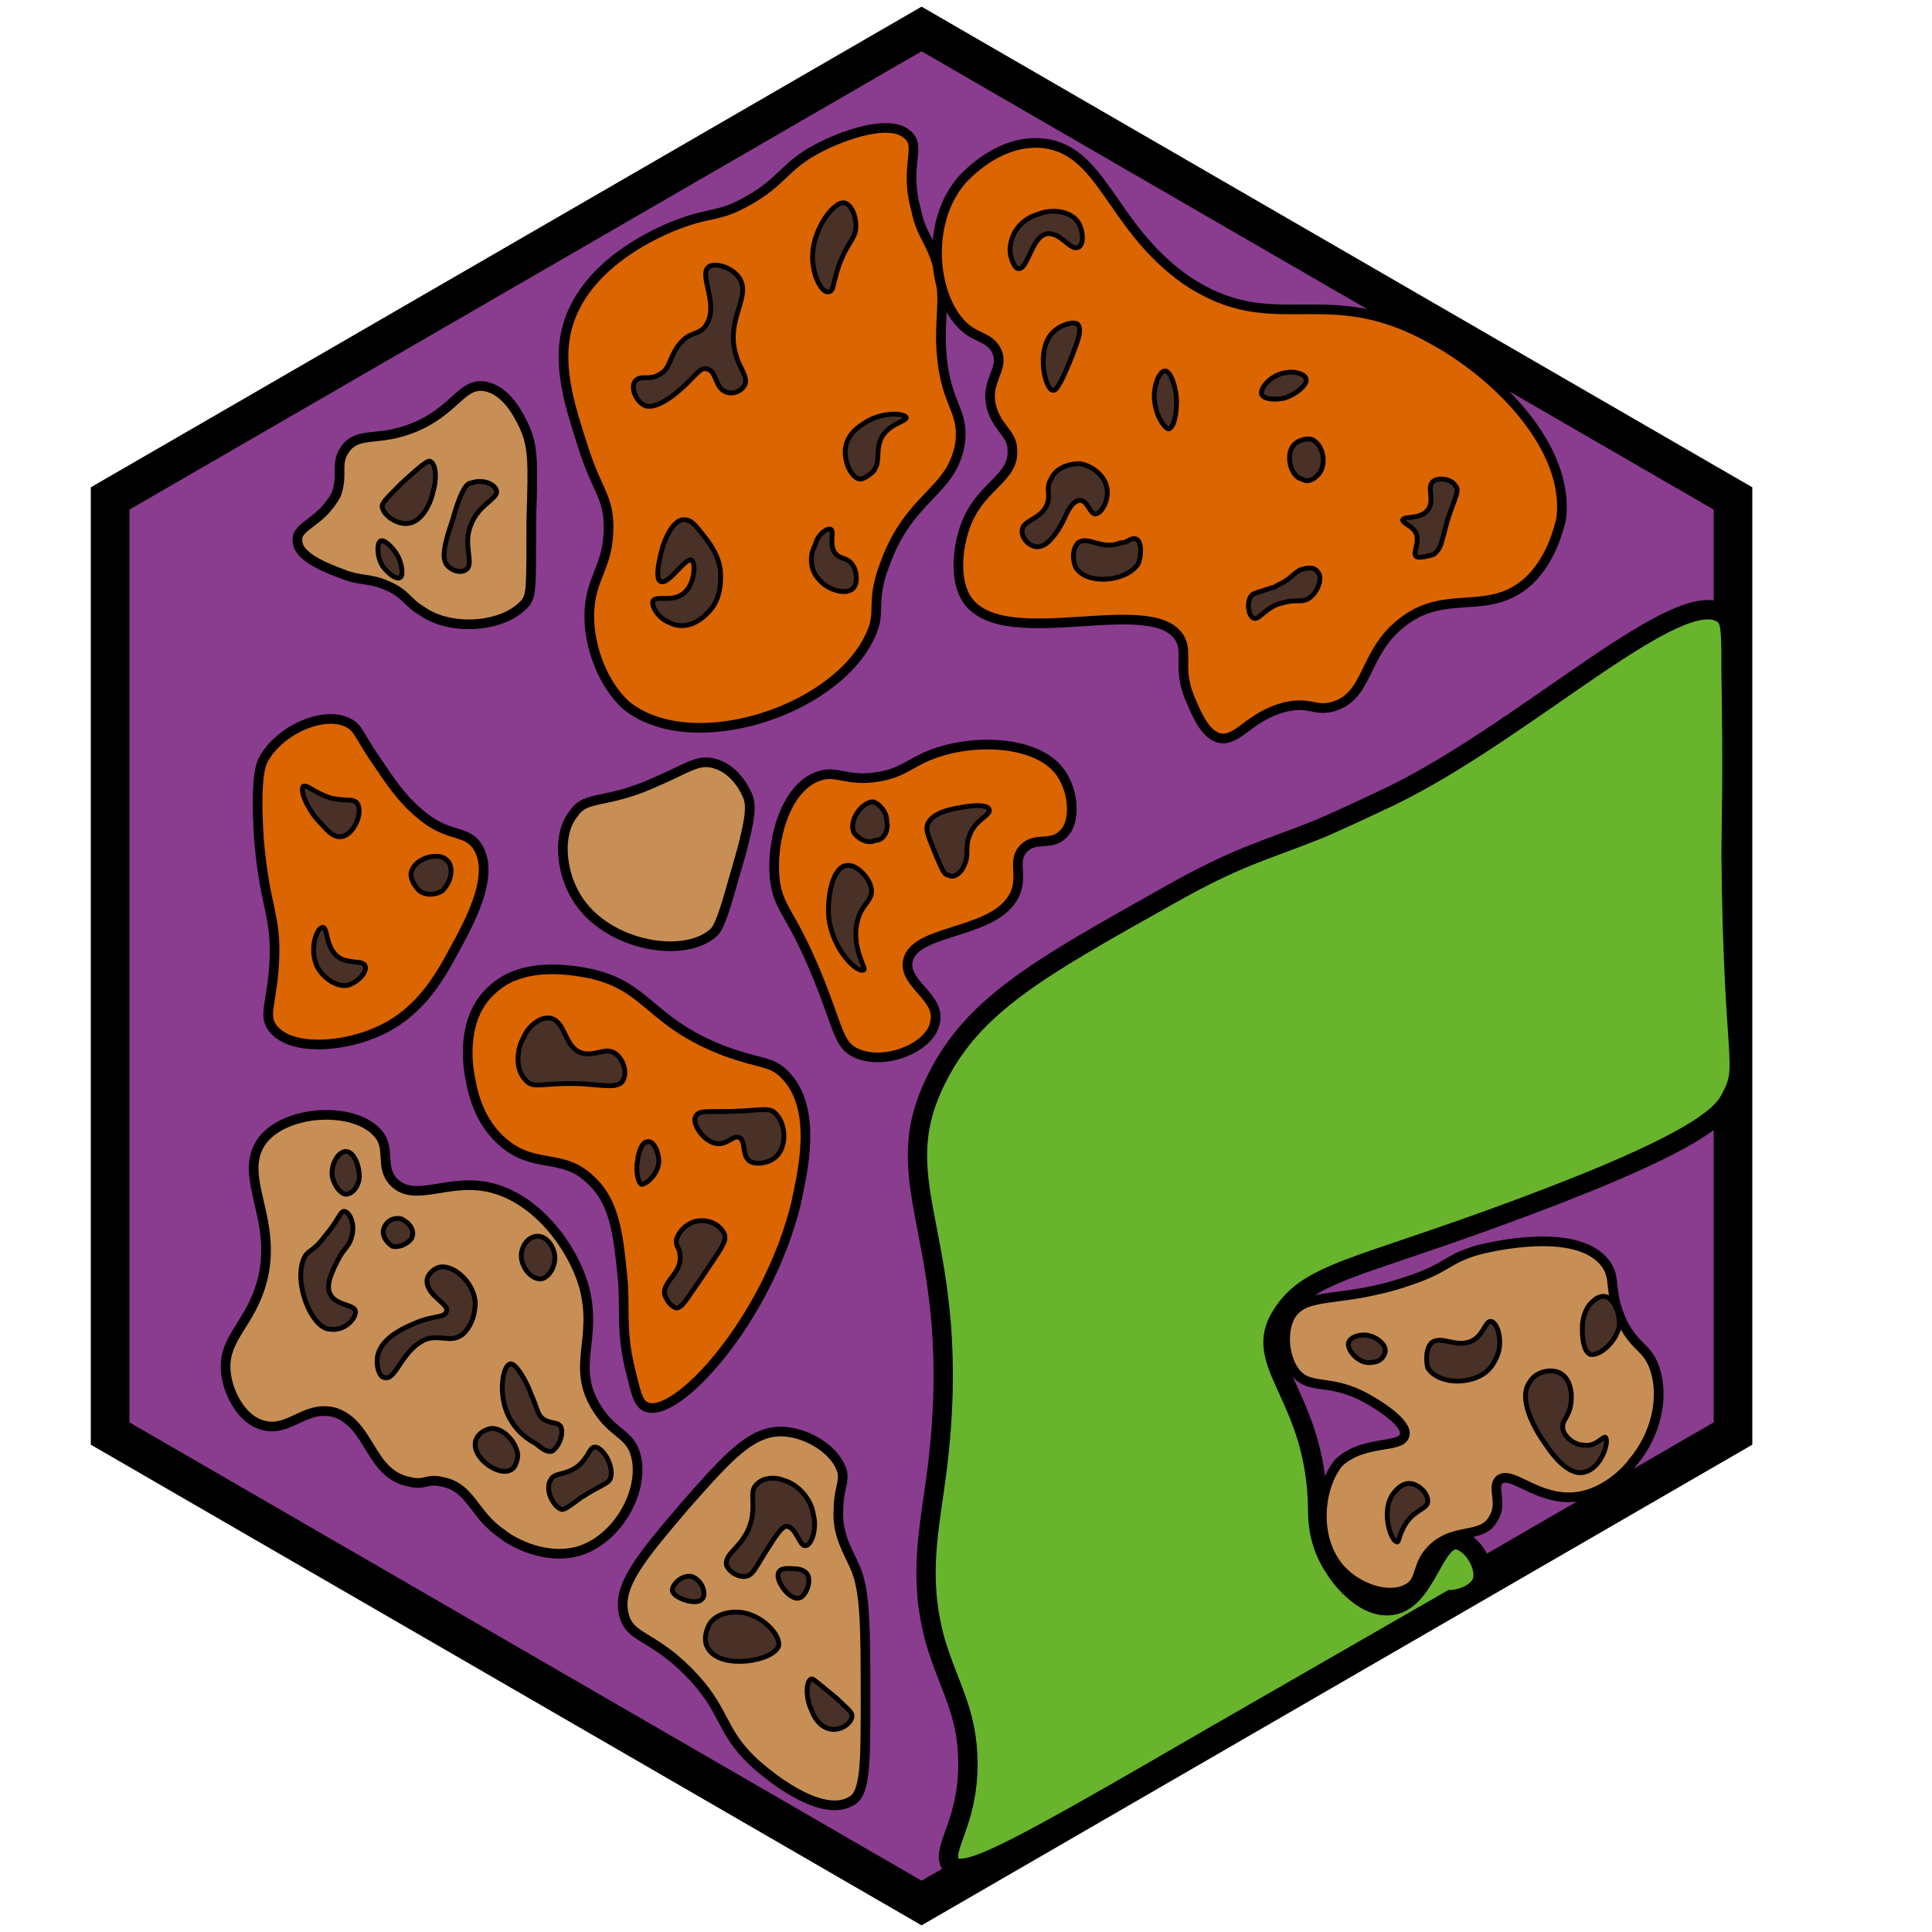
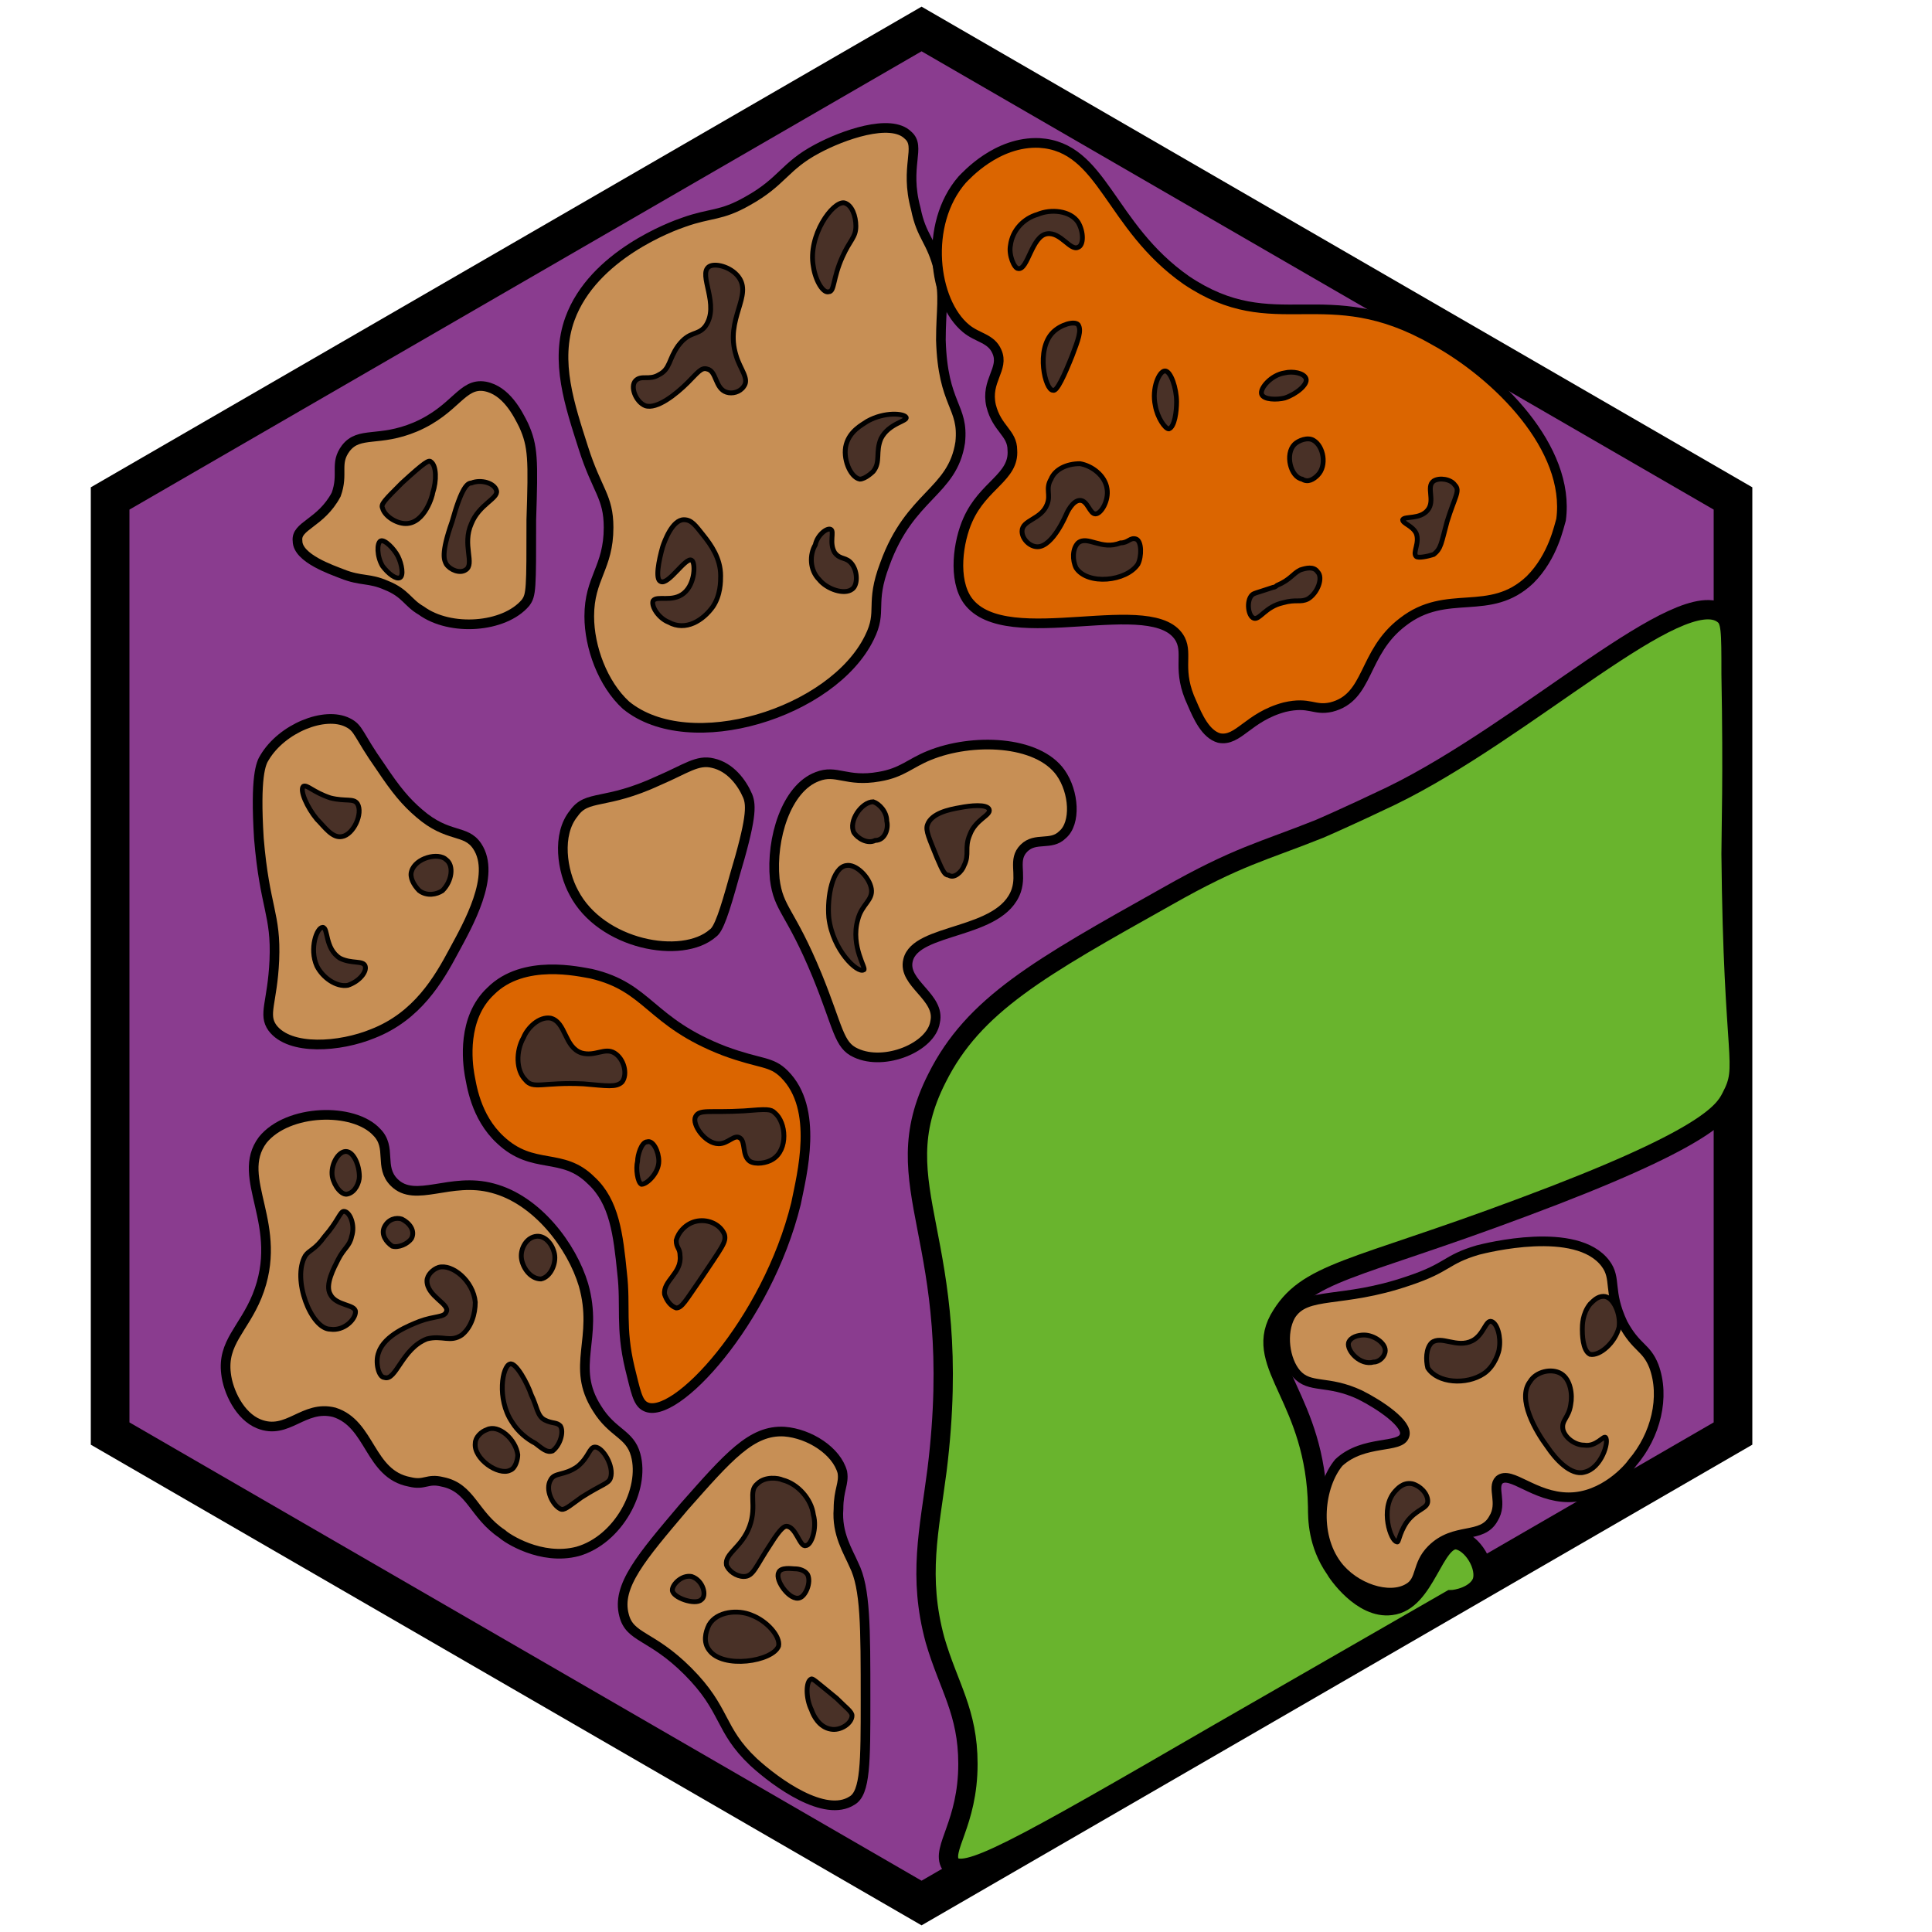
<svg xmlns="http://www.w3.org/2000/svg" version="1.1" id="Ebene_2_00000008854137008483476280000003303031621812150931_" x="0px" y="0px" viewBox="0 0 100 100" style="enable-background:new 0 0 100 100;" xml:space="preserve">
-   <style type="text/css">	.st0{fill:#8A3C8F;stroke:#000000;stroke-width:2;stroke-miterlimit:10;}	.st1{fill:#69B42D;stroke:#000000;stroke-miterlimit:10;}	.st2{fill:#C78F55;stroke:#000000;stroke-width:0.5;stroke-miterlimit:10;}	.st3{fill:#DB6500;stroke:#000000;stroke-width:0.5;stroke-miterlimit:10;}	.st4{fill:#DB6500;stroke:#000000;stroke-width:0.5;stroke-miterlimit:10;}	.st5{fill:#493127;stroke:#000000;stroke-width:0.25;stroke-miterlimit:10;}	.st6{fill:#493127;stroke:#000000;stroke-width:0.25;stroke-miterlimit:10;}	.st7{fill:#493127;stroke:#000000;stroke-width:0.25;stroke-miterlimit:10;}	.st8{fill:#493127;stroke:#000000;stroke-width:0.25;stroke-miterlimit:10;}	.st9{fill:#493127;stroke:#000000;stroke-width:0.25;stroke-miterlimit:10;}</style>
+   <style type="text/css">	.st0{fill:#8A3C8F;stroke:#000000;stroke-width:2;stroke-miterlimit:10;}	.st1{fill:#69B42D;stroke:#000000;stroke-miterlimit:10;}	.st2{fill:#C78F55;stroke:#000000;stroke-width:0.5;stroke-miterlimit:10;}	.st3{fill:#DB6500;stroke:#000000;stroke-width:0.5;stroke-miterlimit:10;}	.st4{fill:#C78F55;stroke:#000000;stroke-width:0.5;stroke-miterlimit:10;}	.st5{fill:#493127;stroke:#000000;stroke-width:0.25;stroke-miterlimit:10;}	.st6{fill:#493127;stroke:#000000;stroke-width:0.25;stroke-miterlimit:10;}	.st7{fill:#493127;stroke:#000000;stroke-width:0.25;stroke-miterlimit:10;}	.st8{fill:#493127;stroke:#000000;stroke-width:0.25;stroke-miterlimit:10;}	.st9{fill:#493127;stroke:#000000;stroke-width:0.25;stroke-miterlimit:10;}</style>
  <polygon class="st0" points="89.7,25.8 47.7,1.5 5.7,25.8 5.7,74.2 47.7,98.5 89.7,74.2 " />
  <path class="st1" d="M50.1,91.3c0-2.7-1-4-1.7-6.4c-0.9-3.3-0.3-5.7,0.1-8.8c1.5-12.1-2.9-14.6,0-20.3c1.9-3.8,5.3-5.7,11.9-9.4 c3.7-2.1,4.9-2.3,7.9-3.5c0,0,1.4-0.6,3.7-1.7c7-3.4,15-11.1,17.2-9.4c0.4,0.3,0.4,0.8,0.4,3.1c0.1,5.4,0,8,0,9.3 c0.1,10.9,0.9,10.9,0,12.6c-0.4,0.8-1.4,2.2-10.8,5.7c-8.8,3.3-11.2,3.3-12.6,5.8c-1.3,2.4,1.9,4.1,2,9.7c0,0.6,0,1.9,0.9,3.2 c0.1,0.2,1.4,2.1,2.9,1.9c1.8-0.2,2.2-3.5,3.4-3.4c0.8,0.1,1.6,1.4,1.3,2.2c-0.3,0.7-1.3,0.9-1.6,0.9c0,0-4,2.3-12,6.9 c-10.7,6.2-13.2,7.6-13.9,6.8C48.7,95.7,50.1,94.4,50.1,91.3z" />
  <path class="st2" d="M69.2,81c0.9,1.2,2.7,1.8,3.7,1.2c0.7-0.4,0.4-1.2,1.2-2c1.2-1.2,2.6-0.5,3.2-1.6c0.5-0.8-0.1-1.6,0.3-2 c0.6-0.5,1.8,0.9,3.6,0.9c1.8,0,3.1-1.5,3.3-1.8c1.2-1.4,1.7-3.4,1.1-5c-0.4-1-0.9-0.9-1.6-2.2c-0.8-1.7-0.3-2.3-0.9-3.1 c-1.5-2-6.2-0.8-6.6-0.7c-1.7,0.5-1.5,0.9-3.6,1.6c-3.5,1.2-5.3,0.5-6.1,1.8c-0.5,0.9-0.3,2.3,0.3,3c0.7,0.8,1.6,0.3,3.3,1.1 c1,0.5,2.5,1.5,2.3,2.1c-0.2,0.7-2.1,0.2-3.4,1.4C68.3,76.9,68,79.4,69.2,81z" />
  <path class="st2" d="M39,91.2c-1.8-1.7-1.4-2.7-3.4-4.7c-1.9-1.9-3-1.7-3.3-2.9c-0.4-1.5,0.9-3,3.1-5.6c2.3-2.6,3.5-4,5.2-3.9 c1.3,0.1,2.7,1,3,2.1c0.1,0.6-0.2,0.9-0.2,1.9c-0.1,1.3,0.5,2.2,0.8,2.9c0.6,1.2,0.6,3.2,0.6,7c0,3.2,0,4.8-0.7,5.2 C42.7,94.1,40.2,92.3,39,91.2z" />
  <path class="st2" d="M22.9,76.7c-0.8-0.2-0.9,0.2-1.7,0c-2.1-0.4-2-3-3.9-3.6c-1.6-0.4-2.4,1.2-3.9,0.6c-1-0.4-1.6-1.7-1.7-2.6 c-0.2-1.6,0.9-2.3,1.6-4c1.5-3.7-1.2-6.1,0.3-8.1c1.3-1.6,4.7-1.7,5.9-0.4c0.8,0.8,0.1,1.8,0.9,2.6c1.1,1.1,2.9-0.3,5.1,0.3 c2.3,0.6,4.1,3,4.7,5c0.8,2.8-0.7,4.2,0.7,6.4c0.8,1.3,1.7,1.3,2,2.4c0.5,1.8-0.9,4.4-3,5c-1.9,0.5-3.7-0.7-3.9-0.9 C24.5,78.4,24.4,77,22.9,76.7z" />
  <path class="st3" d="M41.2,62.3c0.3-1.5,1.2-4.9-0.6-6.7c-0.7-0.7-1.2-0.5-3.1-1.2c-3.9-1.5-3.9-3.3-6.9-4c-0.6-0.1-3.5-0.8-5.2,0.9 c-1.5,1.4-1.2,3.7-1.1,4.3c0.1,0.5,0.3,2.2,1.6,3.4c1.7,1.6,3.2,0.6,4.7,2.1c1.2,1.1,1.4,2.8,1.6,4.8c0.2,1.7-0.1,2.8,0.4,4.9 c0.3,1.2,0.4,1.8,0.8,2C34.9,73.6,39.7,68.4,41.2,62.3z" />
  <path class="st4" d="M14.2,49.7c0.1-2.4-0.5-2.7-0.8-6.3c-0.2-3.2,0.1-3.9,0.3-4.2c0.9-1.5,3.1-2.4,4.3-1.8c0.6,0.3,0.5,0.6,1.7,2.3 c0.8,1.2,1.3,1.8,2,2.4c1.5,1.3,2.4,0.8,3,1.7c1,1.5-0.5,4.1-1.2,5.4c-0.8,1.5-1.9,3.4-4.2,4.3c-1.7,0.7-4.3,0.9-5.2-0.3 C13.6,52.5,14.1,51.9,14.2,49.7z" />
  <path class="st2" d="M36.9,48.3c0.3-0.2,0.6-1.1,1.1-2.9c0.9-3,0.9-3.7,0.7-4.2c-0.3-0.7-0.9-1.5-1.8-1.7c-0.8-0.2-1.4,0.3-2.8,0.9 c-2.8,1.3-3.7,0.7-4.4,1.7c-0.9,1.1-0.6,3,0,4.1C31.1,48.9,35.3,49.7,36.9,48.3z" />
  <path class="st4" d="M48.4,52.9c0.3-1.3-1.7-2-1.4-3.2c0.4-1.7,4.8-1.3,5.6-3.6c0.3-0.9-0.2-1.6,0.4-2.2c0.6-0.6,1.4-0.1,2-0.7 c0.7-0.6,0.6-2.2-0.1-3.2c-1.2-1.7-4.6-1.8-6.8-0.9c-1,0.4-1.4,0.9-2.6,1.1c-1.7,0.3-2.2-0.4-3.2,0c-1.6,0.6-2.4,3.2-2.2,5.3 c0.2,1.6,0.8,1.6,2.2,5c1.1,2.7,1.1,3.6,2,4C45.8,55.2,48.2,54.2,48.4,52.9z" />
  <path class="st2" d="M17.9,23.2c0.7-0.9,1.7-0.3,3.6-1.1c2.1-0.9,2.4-2.3,3.6-2.1c1.1,0.2,1.7,1.4,2,2c0.5,1.1,0.5,1.8,0.4,4.9 c0,3.6,0,3.9-0.3,4.3c-1.1,1.3-3.9,1.5-5.4,0.4c-0.7-0.4-0.8-0.9-1.8-1.3c-0.9-0.4-1.3-0.2-2.3-0.6c-0.5-0.2-2.3-0.8-2.3-1.7 c-0.1-0.8,1.2-0.9,2-2.4C17.8,24.5,17.3,24,17.9,23.2z" />
  <path class="st4" d="M45,33c0.7-1.4,0-1.7,0.8-3.8c1.3-3.6,3.5-3.7,3.9-6.3c0.2-1.9-0.9-1.9-1-5.3c0-1.6,0.2-2.2-0.1-3.6 c-0.4-1.6-0.9-1.7-1.2-3.2C46.8,8.6,47.7,7.6,47,7c-0.9-0.9-3.4,0-4.7,0.7c-1.7,0.9-1.8,1.7-3.6,2.7c-1.4,0.8-1.9,0.6-3.3,1.1 c-0.6,0.2-4.7,1.7-5.9,5c-0.8,2.2,0,4.5,0.7,6.7c0.7,2.2,1.3,2.5,1.3,4.1c0,2.1-1,2.6-1,4.6c0,1.6,0.7,3.5,1.9,4.6 C35.7,39.2,43.1,36.9,45,33z" />
  <path class="st3" d="M61.1,33.1c0.4,0.8-0.2,1.6,0.6,3.3c0.3,0.7,0.7,1.6,1.4,1.8c1,0.2,1.5-1.1,3.4-1.6c1.3-0.3,1.5,0.2,2.4,0 c2-0.5,1.6-2.8,3.7-4.4c2.3-1.8,4.5-0.2,6.6-2.2c1.2-1.2,1.5-2.8,1.6-3.1c0.5-3.7-3.3-7.5-6.6-9.3c-5.6-3.2-8.2,0-12.8-3.1 c-4-2.8-4.3-6.9-7.6-7.1c-2.2-0.1-3.8,1.7-4,1.9c-2,2.3-1.5,6.3,0.2,7.7c0.6,0.5,1.3,0.5,1.6,1.2c0.4,0.9-0.6,1.5-0.3,2.8 c0.3,1.2,1.1,1.4,1.1,2.3c0.1,1.4-1.5,1.8-2.3,3.6c-0.5,1.1-0.8,3.1,0,4.2C52.1,33.8,59.8,30.6,61.1,33.1z" />
  <path class="st5" d="M15.8,65c0.2-0.3,0.5-0.3,1-1c0.7-0.8,0.8-1.3,1-1.3c0.3,0,0.6,0.7,0.4,1.3c-0.1,0.5-0.4,0.6-0.7,1.2 c-0.2,0.4-0.7,1.3-0.4,1.8c0.3,0.6,1.3,0.5,1.3,0.9c0,0.4-0.6,1-1.3,0.9C16.1,68.8,15.1,66.2,15.8,65z" />
  <path class="st5" d="M22.1,69.3c0.8-0.2,1.2,0.2,1.8-0.2c0.5-0.4,0.7-1.1,0.7-1.7c-0.1-1.1-1.2-2-1.9-1.8c-0.3,0.1-0.6,0.4-0.6,0.7 c0,0.8,1.2,1.2,1,1.6c-0.1,0.3-0.6,0.2-1.4,0.5c-0.5,0.2-1.8,0.7-2.1,1.6c-0.2,0.5,0,1.3,0.3,1.3C20.5,71.5,20.8,69.8,22.1,69.3z" />
  <path class="st5" d="M26.8,75.3c0,0.2-0.1,0.7-0.4,0.8c-0.6,0.3-1.9-0.6-1.8-1.4c0-0.3,0.3-0.6,0.6-0.7 C25.8,73.7,26.7,74.5,26.8,75.3z" />
  <path class="st5" d="M29,73.8c-0.2-0.2-0.4-0.1-0.8-0.3c-0.4-0.2-0.4-0.7-0.7-1.3c-0.2-0.6-0.8-1.7-1.1-1.6c-0.4,0.1-0.7,1.8,0.1,3 c0.3,0.5,0.8,0.9,1.2,1.1c0.4,0.3,0.6,0.5,0.9,0.4C29,74.8,29.2,74.1,29,73.8z" />
  <path class="st5" d="M29,78.1c0.2,0.1,0.4-0.1,1.1-0.6c1.1-0.7,1.4-0.7,1.5-1c0.2-0.6-0.4-1.6-0.8-1.6c-0.3,0-0.3,0.5-0.9,1 c-0.7,0.5-1.2,0.3-1.4,0.7C28.2,77.1,28.6,77.9,29,78.1z" />
  <path class="st5" d="M18.6,60.9c0-0.6-0.3-1.3-0.7-1.3s-0.8,0.7-0.7,1.3c0.1,0.5,0.5,1,0.8,0.9C18.4,61.7,18.6,61.2,18.6,60.9z" />
  <path class="st5" d="M21.3,64.1c0.2-0.4-0.1-0.8-0.5-1c-0.3-0.1-0.7,0-0.9,0.4c-0.2,0.4,0.1,0.8,0.4,1 C20.6,64.6,21.1,64.4,21.3,64.1z" />
  <path class="st5" d="M28.7,64.9c-0.1-0.5-0.5-1-1-0.9c-0.5,0.1-0.8,0.7-0.7,1.2c0.1,0.5,0.5,1,1,1C28.5,66.1,28.8,65.4,28.7,64.9z" />
  <path class="st6" d="M36.2,66.3c1.2-1.8,1.4-2,1.3-2.4c-0.2-0.5-0.8-0.8-1.4-0.7c-0.6,0.1-1,0.6-1.1,1c0,0.4,0.2,0.4,0.2,0.8 c0.1,0.9-0.9,1.3-0.8,2c0.1,0.3,0.3,0.6,0.6,0.7C35.3,67.7,35.5,67.3,36.2,66.3z" />
  <path class="st6" d="M34.1,60.1c0-0.5-0.3-1.1-0.6-1c-0.3,0-0.5,0.7-0.5,1c-0.1,0.4,0,1.1,0.2,1.2C33.5,61.3,34.1,60.7,34.1,60.1z" />
  <path class="st6" d="M32.2,56c0.3-0.4,0.1-1.2-0.4-1.5c-0.5-0.3-1,0.2-1.7,0c-0.9-0.3-0.8-1.6-1.6-1.8c-0.6-0.1-1.2,0.5-1.4,1 c-0.4,0.7-0.4,1.7,0.1,2.2c0.4,0.5,0.9,0.1,3,0.2C31.4,56.2,31.9,56.3,32.2,56z" />
  <path class="st6" d="M38.5,57.5c1.2-0.1,1.4-0.1,1.6,0.1c0.6,0.5,0.7,1.9-0.1,2.4c-0.3,0.2-0.9,0.3-1.2,0.1c-0.4-0.3-0.2-1-0.5-1.2 c-0.3-0.2-0.6,0.3-1.1,0.3c-0.7,0-1.4-1-1.2-1.4C36.2,57.4,36.7,57.6,38.5,57.5z" />
  <path class="st7" d="M18.9,50c-0.1-0.3-0.7-0.1-1.3-0.4c-0.8-0.5-0.6-1.6-0.9-1.6s-0.7,1.1-0.3,2c0.3,0.6,1,1.1,1.6,1 C18.6,50.8,19,50.3,18.9,50z" />
  <path class="st7" d="M23.1,44.5c-0.4-0.4-1.6-0.1-1.8,0.6c-0.1,0.3,0.1,0.7,0.4,1c0.4,0.3,0.9,0.2,1.2,0 C23.4,45.6,23.5,44.8,23.1,44.5z" />
  <path class="st7" d="M18.5,41.6c-0.2-0.3-0.6-0.1-1.4-0.3c-0.9-0.3-1.2-0.7-1.4-0.6c-0.2,0.2,0.2,1.1,0.7,1.7c0.4,0.4,0.8,1,1.3,0.9 C18.3,43.2,18.8,42.1,18.5,41.6z" />
  <path class="st8" d="M20.7,29.9c0.2-0.1,0.1-0.7-0.1-1.1c-0.2-0.4-0.7-0.9-0.9-0.8c-0.2,0.1-0.2,0.8,0.1,1.3 C20.1,29.7,20.5,30,20.7,29.9z" />
  <path class="st8" d="M22.4,25.5c0.2-0.6,0.2-1.4-0.1-1.6c-0.1-0.1-0.3,0-1.5,1.1c-0.9,0.9-1.1,1.1-1,1.3c0.1,0.4,0.7,0.8,1.2,0.8 C22,27.1,22.4,25.6,22.4,25.5z" />
  <path class="st8" d="M24.4,25c0.5-0.2,1.2,0,1.3,0.4c0.1,0.4-0.9,0.7-1.3,1.7c-0.5,1.1,0.2,2.1-0.3,2.4c-0.3,0.2-0.8,0-1-0.3 c-0.1-0.2-0.3-0.5,0.3-2.2C23.9,25.2,24.2,25,24.4,25z" />
  <path class="st5" d="M36.9,31.4c0.4-0.6,0.4-1.3,0.4-1.6c0-0.9-0.5-1.6-0.9-2.1c-0.4-0.5-0.6-0.8-1-0.8c-0.6,0-1,1.1-1.1,1.4 c-0.2,0.7-0.4,1.7-0.1,1.8c0.4,0.2,1.3-1.3,1.6-1.1c0.2,0.1,0.2,1.2-0.4,1.7c-0.6,0.5-1.4,0.1-1.6,0.4c-0.1,0.3,0.3,0.9,0.8,1.1 C35.5,32.7,36.4,32.1,36.9,31.4z" />
  <path class="st5" d="M43,27.4c0.2,0.1-0.1,0.7,0.2,1.2c0.3,0.4,0.6,0.2,0.9,0.6c0.3,0.4,0.3,1.1,0,1.3c-0.4,0.3-1.3,0-1.7-0.5 c-0.5-0.5-0.5-1.3-0.2-1.8C42.3,27.7,42.8,27.3,43,27.4z" />
  <path class="st5" d="M34.1,19.4c0.6-0.3,0.5-0.8,1-1.5c0.6-0.8,1-0.5,1.4-1c0.8-1.1-0.4-2.7,0.2-3.1c0.3-0.2,1.1,0,1.5,0.5 c0.8,1-0.7,2.2-0.1,4.1c0.2,0.7,0.7,1.2,0.4,1.6c-0.2,0.3-0.6,0.4-0.9,0.3c-0.6-0.2-0.5-1.1-1-1.2c-0.3-0.1-0.5,0.2-1,0.7 c-0.6,0.6-1.6,1.4-2.2,1.2c-0.5-0.2-0.8-1-0.5-1.3C33.2,19.4,33.6,19.7,34.1,19.4z" />
  <path class="st5" d="M45.2,24.4c0.4-0.5,0.1-1,0.4-1.7c0.4-0.8,1.4-0.9,1.3-1.1c-0.1-0.2-1.1-0.3-2,0.2c-0.3,0.2-0.9,0.5-1.1,1.2 c-0.2,0.7,0.2,1.7,0.7,1.8C44.8,24.8,45.2,24.4,45.2,24.4z" />
  <path class="st5" d="M43.6,13.3c0.4-0.9,0.7-1,0.7-1.6c0-0.5-0.2-1.1-0.6-1.2c-0.6-0.1-1.9,1.7-1.6,3.3c0.1,0.7,0.5,1.4,0.8,1.3 C43.2,15.1,43.1,14.4,43.6,13.3z" />
  <path class="st6" d="M54.2,12.1c0.7-0.1,1.2,0.9,1.6,0.7c0.3-0.1,0.3-0.8,0-1.3c-0.4-0.6-1.4-0.7-2.1-0.4c-0.7,0.2-1.3,0.8-1.4,1.6 c-0.1,0.5,0.2,1.2,0.4,1.2C53.2,14,53.4,12.2,54.2,12.1z" />
  <path class="st6" d="M55.5,18.4c0.3-0.8,0.5-1.3,0.3-1.6c-0.2-0.2-0.9,0-1.3,0.4c-0.9,0.9-0.4,3,0,3C54.7,20.3,55.1,19.4,55.5,18.4z " />
  <path class="st6" d="M57.3,25.3c0.1,0.6-0.3,1.3-0.6,1.3s-0.4-0.7-0.8-0.7c-0.4,0-0.7,0.7-0.7,0.7l0,0c0,0-0.7,1.7-1.5,1.7 c-0.4,0-0.8-0.4-0.8-0.8c0-0.6,1-0.6,1.3-1.4c0.2-0.5-0.1-0.8,0.2-1.3c0.2-0.5,0.8-0.8,1.5-0.8C56.5,24.1,57.2,24.6,57.3,25.3z" />
  <path class="st6" d="M58.8,27.9c0.3,0.1,0.3,0.9,0.1,1.3c-0.6,0.9-2.6,1.1-3.2,0.2c-0.2-0.4-0.2-1,0.1-1.3c0.5-0.4,1.2,0.4,2.2,0 C58.4,28.1,58.5,27.8,58.8,27.9z" />
  <path class="st6" d="M60.9,20.8c0-0.7-0.3-1.6-0.6-1.6s-0.7,0.9-0.5,1.8c0.1,0.6,0.5,1.2,0.7,1.2C60.8,22.1,60.9,21.3,60.9,20.8z" />
  <path class="st6" d="M67.6,19.6c-0.1-0.3-0.7-0.4-1.1-0.3c-0.7,0.1-1.3,0.8-1.2,1.1c0.1,0.3,0.8,0.3,1.2,0.2 C67.1,20.4,67.7,19.9,67.6,19.6z" />
  <path class="st6" d="M68.2,24.6c0.5-0.5,0.3-1.5-0.2-1.8c-0.3-0.2-0.8,0-1,0.2c-0.5,0.5-0.2,1.7,0.4,1.8C67.7,25,68,24.8,68.2,24.6z " />
  <path class="st6" d="M68.2,29.6c0.3,0.3,0,1.1-0.5,1.4c-0.4,0.2-0.6,0-1.3,0.2c-0.9,0.2-1.2,0.9-1.5,0.8c-0.3-0.1-0.4-0.9-0.1-1.2 c0.1-0.1,0.2-0.1,1.1-0.4c0.1,0,0.2-0.1,0.2-0.1c0.7-0.3,0.8-0.6,1.2-0.8C67.6,29.4,68,29.3,68.2,29.6z" />
  <path class="st6" d="M74.2,28.7c0.4-0.3,0.4-0.6,0.7-1.7c0.4-1.3,0.7-1.6,0.4-1.9c-0.2-0.3-0.8-0.4-1.1-0.2c-0.4,0.3,0.1,1-0.3,1.5 c-0.4,0.5-1.2,0.3-1.3,0.5c0,0.2,0.5,0.3,0.7,0.7c0.2,0.5-0.2,1,0,1.2C73.4,28.9,73.9,28.8,74.2,28.7z" />
  <path class="st5" d="M44.4,47.6c0.2-0.8,0.8-1,0.7-1.6c-0.1-0.6-0.8-1.3-1.3-1.2c-0.7,0.1-1,1.6-0.9,2.7c0.2,1.7,1.5,2.9,1.8,2.7 C44.9,50.2,44,49,44.4,47.6z" />
  <path class="st5" d="M45.9,42.5c0-0.5-0.4-0.9-0.7-1c-0.6,0-1.3,1-1,1.6c0.2,0.3,0.7,0.6,1.1,0.4C45.8,43.5,46,42.9,45.9,42.5z" />
  <path class="st5" d="M49.9,44.8c0.3-0.6,0-0.9,0.3-1.6c0.3-0.8,1.1-1,1-1.3c-0.1-0.3-1-0.2-1.5-0.1c-0.6,0.1-1.5,0.3-1.7,0.9 c-0.1,0.3,0.1,0.7,0.5,1.7c0.3,0.7,0.4,0.9,0.6,0.9C49.4,45.5,49.8,45.1,49.9,44.8z" />
  <path class="st8" d="M44.1,88.8c0-0.2-0.3-0.4-0.8-0.9c-1.1-0.9-1.2-1-1.3-1c-0.3,0.1-0.3,1,0,1.6c0.1,0.3,0.4,0.9,1,1 C43.5,89.6,44.1,89.2,44.1,88.8z" />
  <path class="st8" d="M38.9,83.6c-0.7-0.3-1.8-0.2-2.2,0.5c-0.2,0.4-0.3,0.9,0,1.3c0.7,1,3.3,0.6,3.6-0.2 C40.4,84.7,39.7,83.9,38.9,83.6z" />
  <path class="st9" d="M35.8,81.6c-0.5-0.1-1,0.4-1,0.7c0,0.4,1.2,0.8,1.5,0.5C36.6,82.6,36.4,81.8,35.8,81.6z" />
  <path class="st8" d="M39.9,79.9c0.5-0.8,0.7-0.9,0.8-0.9c0.5,0,0.7,1.1,1,1c0.3,0,0.6-0.9,0.4-1.6c-0.1-0.8-0.8-1.6-1.6-1.8 c-0.2-0.1-0.9-0.2-1.3,0.2c-0.5,0.4,0,1.1-0.4,2.2c-0.4,1.1-1.3,1.4-1.2,2c0.1,0.3,0.5,0.6,0.9,0.6C39,81.6,39.1,81.1,39.9,79.9z" />
  <path class="st8" d="M41.8,81.5c-0.2-0.3-0.6-0.3-0.7-0.3c-0.1,0-0.7-0.1-0.8,0.2c-0.2,0.4,0.6,1.5,1.1,1.3 C41.7,82.6,42,81.9,41.8,81.5z" />
  <path class="st5" d="M72.8,78.8c0.5-0.7,1.1-0.7,1.1-1.1c0-0.4-0.4-0.8-0.8-0.9c-0.5-0.1-0.8,0.3-0.9,0.4c-0.8,0.9-0.2,2.6,0.1,2.6 C72.4,79.9,72.4,79.4,72.8,78.8z" />
  <path class="st5" d="M71.7,69.9c0-0.4-0.6-0.8-1.1-0.8c-0.3,0-0.7,0.1-0.8,0.4c-0.1,0.4,0.6,1.2,1.3,1 C71.4,70.5,71.7,70.2,71.7,69.9z" />
  <path class="st5" d="M76.8,71.1c0.6-0.4,0.8-1.2,0.8-1.3c0.1-0.6-0.1-1.3-0.4-1.4c-0.3-0.1-0.4,0.7-1,1c-0.8,0.4-1.6-0.3-2.1,0.1 c-0.3,0.3-0.3,0.9-0.2,1.3C74.4,71.6,75.9,71.7,76.8,71.1z" />
  <path class="st5" d="M80.1,74.9c0.4,0.6,1.2,1.5,1.9,1.3c0.9-0.2,1.3-1.6,1.1-1.8c-0.1-0.1-0.5,0.5-1.1,0.4c-0.5,0-1-0.4-1.1-0.8 c-0.1-0.5,0.3-0.6,0.4-1.3c0.1-0.5,0-1.3-0.5-1.6c-0.5-0.3-1.3-0.1-1.6,0.4C78.5,72.4,79.5,74.1,80.1,74.9z" />
  <path class="st5" d="M83.8,68.7c0.1-0.7-0.3-1.6-0.8-1.6c-0.3,0-0.5,0.2-0.7,0.4c-0.4,0.5-0.4,1.1-0.4,1.3c0,0.2,0,1.1,0.4,1.3 C82.8,70.2,83.6,69.5,83.8,68.7z" />
</svg>
